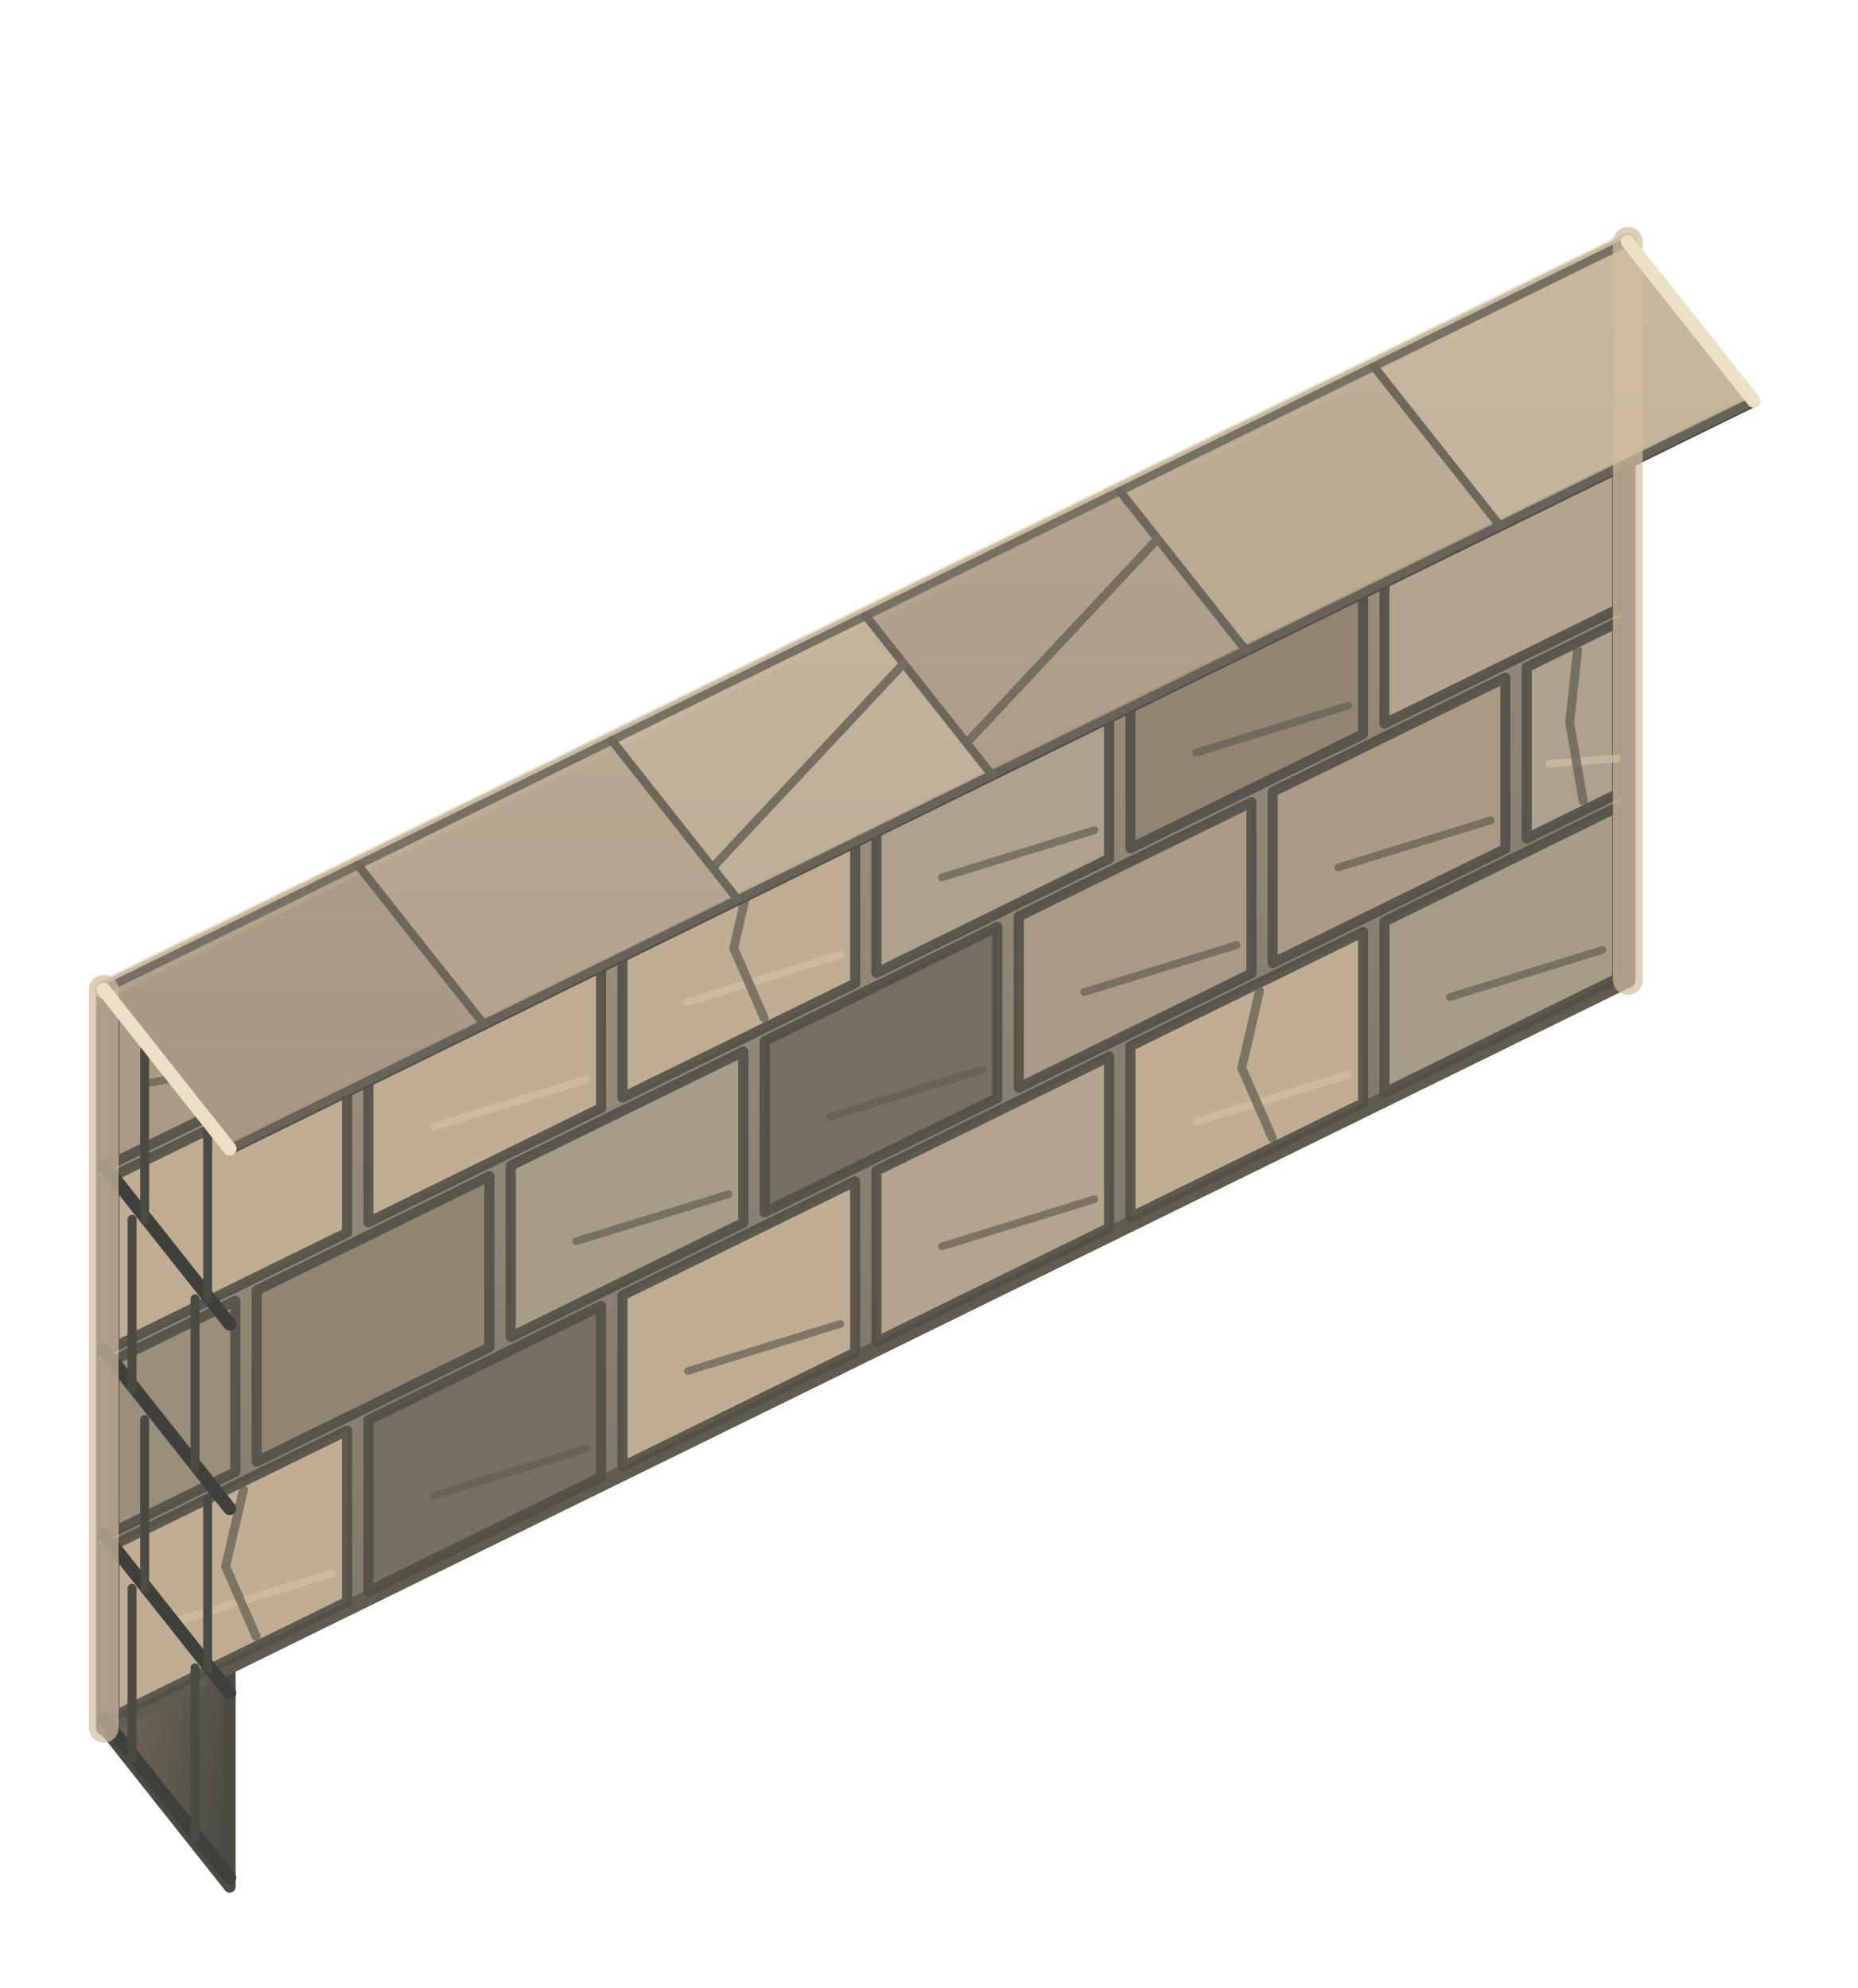
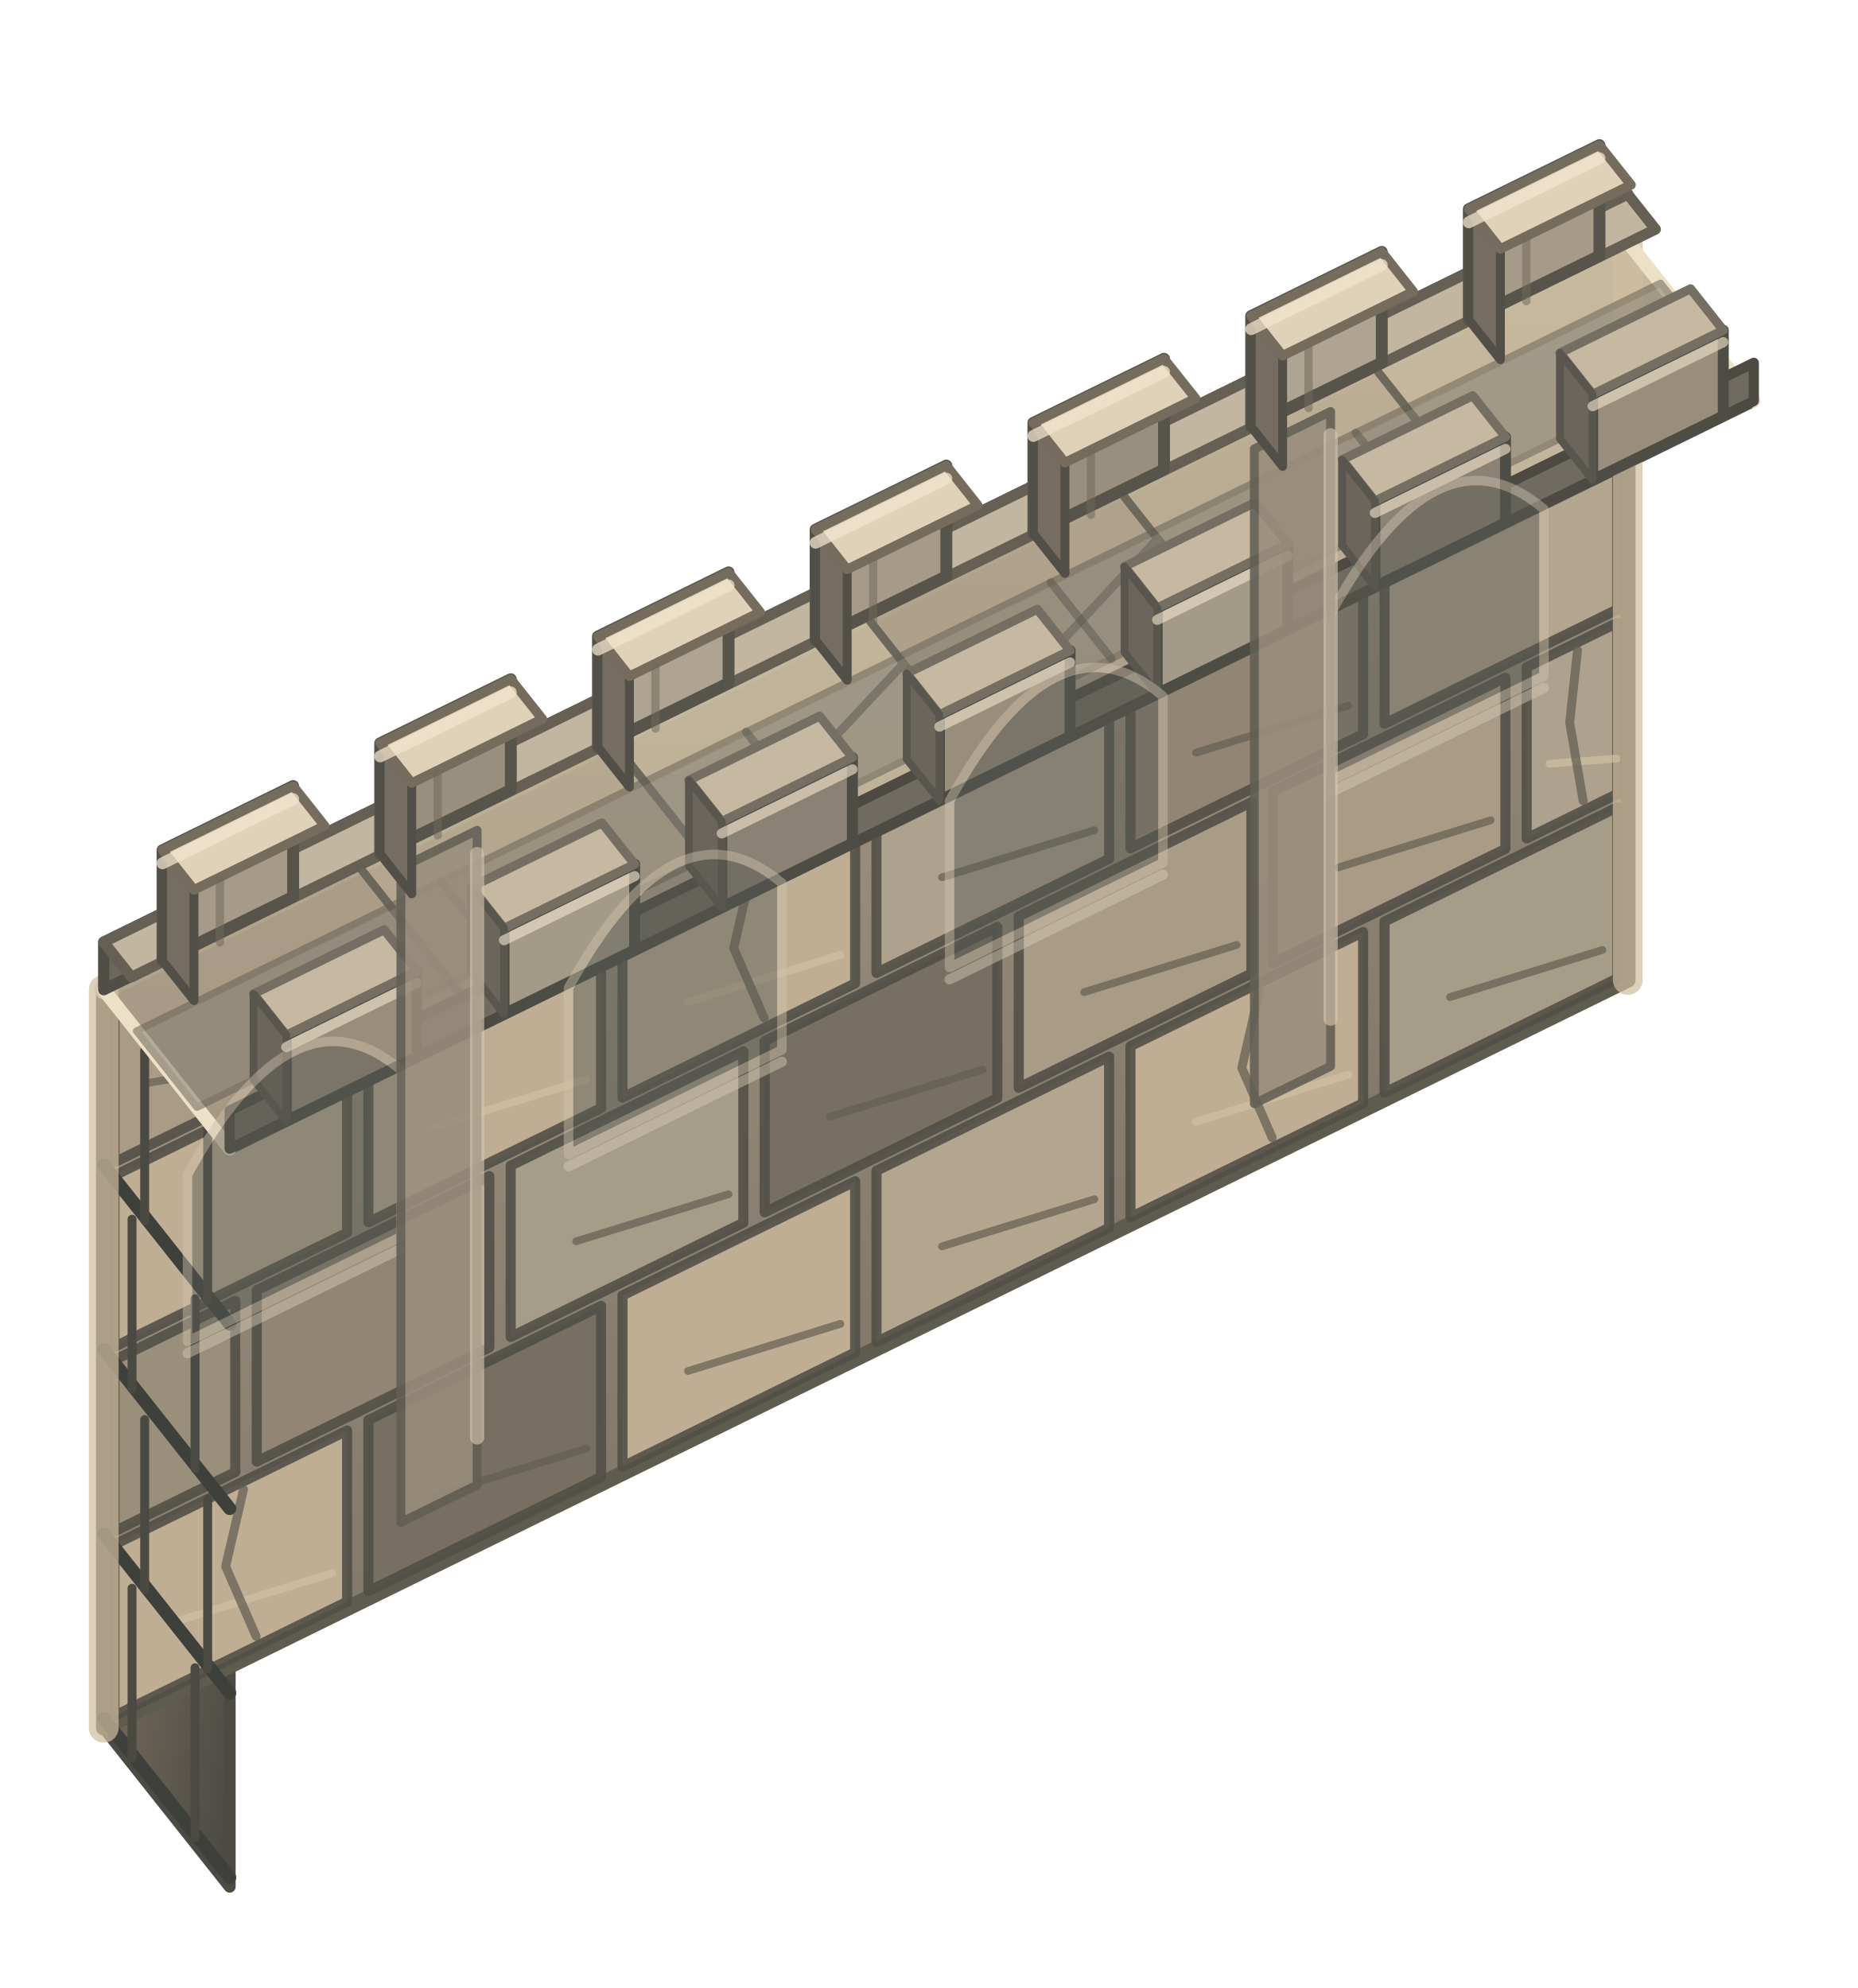
<svg xmlns="http://www.w3.org/2000/svg" width="156" height="167" viewBox="114 167 156 167" shape-rendering="geometricPrecision">
  <defs>
    <linearGradient id="side" x1="0" y1="0" x2="1" y2="1">
      <stop stop-color="#8c7f6b" />
      <stop offset=".6" stop-color="#665e53" />
      <stop offset="1" stop-color="#484943" />
    </linearGradient>
    <linearGradient id="front" x1="0" y1="0" x2=".5" y2="1">
      <stop stop-color="#b5a996" />
      <stop offset=".52" stop-color="#988c7b" />
      <stop offset="1" stop-color="#726c61" />
    </linearGradient>
    <linearGradient id="roof" x1="0" y1="0" x2="0" y2="1">
      <stop stop-color="#ddd0b6" />
      <stop offset=".5" stop-color="#b6a992" />
      <stop offset="1" stop-color="#797367" />
    </linearGradient>
  </defs>
  <g stroke-linejoin="round" stroke-linecap="round">
    <polygon points="122.71,312.14 133.29,325.49 133.29,263.49 122.71,250.14" fill="url(#side)" stroke="#4c4a42" stroke-width="1" />
    <polygon points="250.71,249.32 122.71,312.14 122.71,250.14 250.71,187.32" fill="url(#front)" stroke="#5e5b4f" stroke-width="1.3" />
    <polygon points="249.82,249.2 230.28,258.79 230.28,244.41 249.82,234.82" fill="#a69d89" stroke="#514f47" stroke-opacity=".88" stroke-width="0.85" />
    <polyline points="248.58,246.8 235.78,250.76" fill="none" stroke="#645e51" stroke-width="0.65" stroke-linecap="round" stroke-linejoin="round" opacity=".7" />
    <polygon points="228.48,259.67 208.94,269.26 208.94,254.88 228.48,245.29" fill="#c0ae94" stroke="#514f47" stroke-opacity=".88" stroke-width="0.85" />
    <polyline points="227.25,257.27 214.45,261.23" fill="none" stroke="#d0bfa1" stroke-width="0.65" stroke-linecap="round" stroke-linejoin="round" opacity=".7" />
    <polyline points="220.85,262.58 218.29,256.71 219.78,250.24" fill="none" stroke="#615d50" stroke-width="0.75" stroke-linecap="round" stroke-linejoin="round" opacity=".72" />
    <polygon points="207.15,270.14 187.61,279.73 187.61,265.35 207.15,255.76" fill="#b4a58e" stroke="#514f47" stroke-opacity=".88" stroke-width="0.85" />
    <polyline points="205.91,267.74 193.11,271.7" fill="none" stroke="#645e51" stroke-width="0.65" stroke-linecap="round" stroke-linejoin="round" opacity=".7" />
    <polygon points="185.82,280.61 166.28,290.2 166.28,275.82 185.82,266.23" fill="#c0ae94" stroke="#514f47" stroke-opacity=".88" stroke-width="0.85" />
    <polyline points="184.58,278.21 171.78,282.17" fill="none" stroke="#645e51" stroke-width="0.65" stroke-linecap="round" stroke-linejoin="round" opacity=".7" />
    <polygon points="164.48,291.08 144.94,300.67 144.94,286.29 164.48,276.7" fill="#776f61" stroke="#514f47" stroke-opacity=".88" stroke-width="0.85" />
    <polyline points="163.25,288.68 150.45,292.64" fill="none" stroke="#645e51" stroke-width="0.65" stroke-linecap="round" stroke-linejoin="round" opacity=".7" />
    <polygon points="143.15,301.55 123.61,311.14 123.61,296.75 143.15,287.17" fill="#c0ae94" stroke="#514f47" stroke-opacity=".88" stroke-width="0.85" />
    <polyline points="141.91,299.15 129.11,303.11" fill="none" stroke="#d0bfa1" stroke-width="0.65" stroke-linecap="round" stroke-linejoin="round" opacity=".7" />
    <polyline points="135.51,304.46 132.95,298.59 134.45,292.12" fill="none" stroke="#615d50" stroke-width="0.75" stroke-linecap="round" stroke-linejoin="round" opacity=".72" />
    <polygon points="249.82,233.7 242.22,237.43 242.22,223.05 249.82,219.32" fill="#aea28f" stroke="#514f47" stroke-opacity=".88" stroke-width="0.85" />
    <polyline points="249.77,230.72 244.14,231.16" fill="none" stroke="#d0bfa1" stroke-width="0.65" stroke-linecap="round" stroke-linejoin="round" opacity=".7" />
    <polyline points="246.96,234.27 245.83,227.69 246.49,221.63" fill="none" stroke="#615d50" stroke-width="0.75" stroke-linecap="round" stroke-linejoin="round" opacity=".72" />
    <polygon points="240.43,238.31 220.89,247.9 220.89,233.51 240.43,223.93" fill="#a99b86" stroke="#514f47" stroke-opacity=".88" stroke-width="0.85" />
    <polyline points="239.19,235.91 226.39,239.87" fill="none" stroke="#645e51" stroke-width="0.65" stroke-linecap="round" stroke-linejoin="round" opacity=".7" />
    <polygon points="219.1,248.78 199.56,258.37 199.56,243.98 219.1,234.39" fill="#a99b86" stroke="#514f47" stroke-opacity=".88" stroke-width="0.85" />
    <polyline points="217.86,246.38 205.06,250.34" fill="none" stroke="#645e51" stroke-width="0.65" stroke-linecap="round" stroke-linejoin="round" opacity=".7" />
    <polygon points="197.76,259.25 178.22,268.84 178.22,254.45 197.76,244.86" fill="#776f61" stroke="#514f47" stroke-opacity=".88" stroke-width="0.85" />
    <polyline points="196.53,256.85 183.73,260.8" fill="none" stroke="#645e51" stroke-width="0.65" stroke-linecap="round" stroke-linejoin="round" opacity=".7" />
    <polygon points="176.43,269.72 156.89,279.31 156.89,264.92 176.43,255.33" fill="#a69d89" stroke="#514f47" stroke-opacity=".88" stroke-width="0.85" />
    <polyline points="175.19,267.32 162.39,271.27" fill="none" stroke="#645e51" stroke-width="0.65" stroke-linecap="round" stroke-linejoin="round" opacity=".7" />
    <polygon points="155.1,280.19 135.56,289.78 135.56,275.39 155.1,265.8" fill="#928574" stroke="#514f47" stroke-opacity=".88" stroke-width="0.85" />
    <polygon points="133.76,290.66 123.61,295.64 123.61,281.25 133.76,276.27" fill="#998f7a" stroke="#514f47" stroke-opacity=".88" stroke-width="0.85" />
    <polygon points="249.82,218.2 230.28,227.79 230.28,213.41 249.82,203.82" fill="#b4a58e" stroke="#514f47" stroke-opacity=".88" stroke-width="0.85" />
    <polygon points="228.48,228.67 208.94,238.26 208.94,223.88 228.48,214.29" fill="#928574" stroke="#514f47" stroke-opacity=".88" stroke-width="0.85" />
    <polyline points="227.25,226.27 214.45,230.23" fill="none" stroke="#645e51" stroke-width="0.65" stroke-linecap="round" stroke-linejoin="round" opacity=".7" />
    <polygon points="207.15,239.14 187.61,248.73 187.61,234.35 207.15,224.76" fill="#aea28f" stroke="#514f47" stroke-opacity=".88" stroke-width="0.85" />
    <polyline points="205.91,236.74 193.11,240.7" fill="none" stroke="#645e51" stroke-width="0.65" stroke-linecap="round" stroke-linejoin="round" opacity=".7" />
    <polygon points="185.82,249.61 166.28,259.2 166.28,244.82 185.82,235.23" fill="#c0ae94" stroke="#514f47" stroke-opacity=".88" stroke-width="0.85" />
    <polyline points="184.58,247.21 171.78,251.17" fill="none" stroke="#d0bfa1" stroke-width="0.65" stroke-linecap="round" stroke-linejoin="round" opacity=".7" />
    <polyline points="178.18,252.52 175.62,246.65 177.11,240.18" fill="none" stroke="#615d50" stroke-width="0.75" stroke-linecap="round" stroke-linejoin="round" opacity=".72" />
    <polygon points="164.48,260.08 144.94,269.67 144.94,255.29 164.48,245.7" fill="#c0ae94" stroke="#514f47" stroke-opacity=".88" stroke-width="0.85" />
    <polyline points="163.25,257.68 150.45,261.64" fill="none" stroke="#d0bfa1" stroke-width="0.65" stroke-linecap="round" stroke-linejoin="round" opacity=".7" />
    <polygon points="143.15,270.55 123.61,280.14 123.61,265.75 143.15,256.17" fill="#c0ae94" stroke="#514f47" stroke-opacity=".88" stroke-width="0.85" />
    <polygon points="249.82,202.7 242.22,206.43 242.22,192.05 249.82,188.32" fill="#928574" stroke="#514f47" stroke-opacity=".88" stroke-width="0.85" />
    <polygon points="240.43,207.31 220.89,216.9 220.89,202.51 240.43,192.93" fill="#aea28f" stroke="#514f47" stroke-opacity=".88" stroke-width="0.85" />
    <polyline points="239.19,204.91 226.39,208.87" fill="none" stroke="#d0bfa1" stroke-width="0.65" stroke-linecap="round" stroke-linejoin="round" opacity=".7" />
    <polyline points="232.79,210.22 230.23,204.35 231.73,197.88" fill="none" stroke="#615d50" stroke-width="0.75" stroke-linecap="round" stroke-linejoin="round" opacity=".72" />
    <polygon points="219.1,217.78 199.56,227.37 199.56,212.98 219.1,203.39" fill="#a99b86" stroke="#514f47" stroke-opacity=".88" stroke-width="0.85" />
    <polyline points="217.86,215.38 205.06,219.34" fill="none" stroke="#d0bfa1" stroke-width="0.65" stroke-linecap="round" stroke-linejoin="round" opacity=".7" />
    <polyline points="211.46,220.69 208.9,214.82 210.39,208.35" fill="none" stroke="#615d50" stroke-width="0.75" stroke-linecap="round" stroke-linejoin="round" opacity=".72" />
    <polygon points="197.76,228.25 178.22,237.84 178.22,223.45 197.76,213.86" fill="#b4a58e" stroke="#514f47" stroke-opacity=".88" stroke-width="0.85" />
    <polyline points="196.53,225.85 183.73,229.8" fill="none" stroke="#d0bfa1" stroke-width="0.65" stroke-linecap="round" stroke-linejoin="round" opacity=".7" />
    <polyline points="190.13,231.16 187.57,225.29 189.06,218.82" fill="none" stroke="#615d50" stroke-width="0.75" stroke-linecap="round" stroke-linejoin="round" opacity=".72" />
    <polygon points="176.43,238.72 156.89,248.31 156.89,233.92 176.43,224.33" fill="#a99b86" stroke="#514f47" stroke-opacity=".88" stroke-width="0.85" />
    <polyline points="175.19,236.32 162.39,240.27" fill="none" stroke="#d0bfa1" stroke-width="0.65" stroke-linecap="round" stroke-linejoin="round" opacity=".7" />
    <polygon points="155.1,249.19 135.56,258.78 135.56,244.39 155.1,234.8" fill="#928574" stroke="#514f47" stroke-opacity=".88" stroke-width="0.85" />
    <polygon points="133.76,259.66 123.61,264.64 123.61,250.25 133.76,245.27" fill="#a99b86" stroke="#514f47" stroke-opacity=".88" stroke-width="0.85" />
    <polyline points="133.47,256.8 126.3,257.99" fill="none" stroke="#645e51" stroke-width="0.65" stroke-linecap="round" stroke-linejoin="round" opacity=".7" />
    <polyline points="122.71,311.36 133.29,324.72" fill="none" stroke="#3e403c" stroke-width="1.1" stroke-linecap="round" stroke-linejoin="round" />
    <polyline points="125.09,314.68 125.09,300.42" fill="none" stroke="#4a4942" stroke-width="0.75" stroke-linecap="round" stroke-linejoin="round" />
    <polyline points="130.38,321.36 130.38,307.1" fill="none" stroke="#4a4942" stroke-width="0.75" stroke-linecap="round" stroke-linejoin="round" />
    <polyline points="122.71,295.86 133.29,309.22" fill="none" stroke="#3e403c" stroke-width="1.1" stroke-linecap="round" stroke-linejoin="round" />
    <polyline points="126.15,300.51 126.15,286.25" fill="none" stroke="#4a4942" stroke-width="0.75" stroke-linecap="round" stroke-linejoin="round" />
    <polyline points="131.44,307.19 131.44,292.93" fill="none" stroke="#4a4942" stroke-width="0.75" stroke-linecap="round" stroke-linejoin="round" />
    <polyline points="122.71,280.36 133.29,293.72" fill="none" stroke="#3e403c" stroke-width="1.1" stroke-linecap="round" stroke-linejoin="round" />
    <polyline points="125.09,283.68 125.09,269.42" fill="none" stroke="#4a4942" stroke-width="0.75" stroke-linecap="round" stroke-linejoin="round" />
    <polyline points="130.38,290.36 130.38,276.1" fill="none" stroke="#4a4942" stroke-width="0.75" stroke-linecap="round" stroke-linejoin="round" />
    <polyline points="122.71,264.86 133.29,278.22" fill="none" stroke="#3e403c" stroke-width="1.1" stroke-linecap="round" stroke-linejoin="round" />
    <polyline points="126.15,269.51 126.15,255.25" fill="none" stroke="#4a4942" stroke-width="0.75" stroke-linecap="round" stroke-linejoin="round" />
    <polyline points="131.44,276.19 131.44,261.93" fill="none" stroke="#4a4942" stroke-width="0.75" stroke-linecap="round" stroke-linejoin="round" />
    <polygon points="250.71,187.32 122.71,250.14 133.29,263.49 261.29,200.68" fill="url(#roof)" stroke="#504f47" stroke-width="1" />
    <polyline points="250.71,187.32 122.71,250.14" fill="none" stroke="#e2d3b6" stroke-width="1.6" stroke-linecap="round" stroke-linejoin="round" opacity=".8" />
    <polygon points="250.71,187.32 229.38,197.79 239.95,211.15 261.29,200.68" fill="#c3b59b" stroke="#6b665a" stroke-width=".7" opacity=".86" />
    <polygon points="229.38,197.79 208.05,208.26 218.62,221.62 239.95,211.15" fill="#b8a991" stroke="#6b665a" stroke-width=".7" opacity=".86" />
    <polygon points="208.05,208.26 186.71,218.73 197.29,232.09 218.62,221.62" fill="#ad9e89" stroke="#6b665a" stroke-width=".7" opacity=".86" />
    <polyline points="211.22,212.27 195.17,229.42" fill="none" stroke="#766e61" stroke-width="0.72" stroke-linecap="round" stroke-linejoin="round" />
    <polygon points="186.71,218.73 165.38,229.2 175.95,242.56 197.29,232.09" fill="#c3b59b" stroke="#6b665a" stroke-width=".7" opacity=".86" />
    <polyline points="189.89,222.74 173.84,239.88" fill="none" stroke="#766e61" stroke-width="0.72" stroke-linecap="round" stroke-linejoin="round" />
    <polygon points="165.38,229.2 144.05,239.67 154.62,253.03 175.95,242.56" fill="#b8a991" stroke="#6b665a" stroke-width=".7" opacity=".86" />
    <polygon points="144.05,239.67 122.71,250.14 133.29,263.49 154.62,253.03" fill="#ad9e89" stroke="#6b665a" stroke-width=".7" opacity=".86" />
    <polyline points="250.71,249.32 250.71,187.32" fill="none" stroke="#d0bea0" stroke-width="2.5" stroke-linecap="round" stroke-linejoin="round" opacity=".7" />
    <polyline points="250.71,187.32 261.29,200.68" fill="none" stroke="#ece0c6" stroke-width="1.15" stroke-linecap="round" stroke-linejoin="round" />
    <polyline points="122.71,312.14 122.71,250.14" fill="none" stroke="#d0bea0" stroke-width="2.5" stroke-linecap="round" stroke-linejoin="round" opacity=".7" />
    <polyline points="122.71,250.14 133.29,263.49" fill="none" stroke="#ece0c6" stroke-width="1.15" stroke-linecap="round" stroke-linejoin="round" />
  </g>
+   <g id="stone-crenellations-v1" stroke-linejoin="round" stroke-linecap="round">
+     <polygon points="253.46,190.79 125.46,253.61 130.54,260.02 258.54,197.21" fill="#817d72" stroke="#635e53" stroke-width=".60" opacity=".52" />
+     <path d="M227.86,203.36 L232.94,209.77" stroke="#55534d" stroke-width=".70" opacity="0.48" fill="none" />
+     <path d="M202.26,215.92 L207.34,222.33" stroke="#55534d" stroke-width=".70" opacity="0.48" fill="none" />
+     <path d="M176.66,228.48 L181.74,234.89" stroke="#55534d" stroke-width=".70" opacity="0.48" fill="none" />
+     <path d="M151.06,241.05 L156.14,247.46" stroke="#55534d" stroke-width=".70" opacity="0.48" fill="none" />
+     <polygon points="261.29,200.68 133.29,263.49 133.29,260.29 261.29,197.48" fill="#706b60" stroke="#4c4a43" stroke-width=".86" />
+     <polygon points="258.73,201.94 247.76,207.32 247.76,200.12 258.73,194.74" fill="#998d7c" stroke="#4d4d46" stroke-width=".92" />
+     <polygon points="258.73,194.74 247.76,200.12 245.01,196.65 255.98,191.26" fill="#c7b9a1" stroke="#756e62" stroke-width=".76" />
+     <polygon points="247.76,207.32 245.01,203.85 245.01,196.65 247.76,200.12" fill="#6b655b" stroke="#58564e" stroke-width=".65" />
+     <path d="M258.73,195.74 L247.76,201.12" stroke="#eee0c8" stroke-width=".85" opacity="0.64" fill="none" />
+     <polygon points="240.44,210.91 229.47,216.29 229.47,209.09 240.44,203.71" fill="#8a8275" stroke="#4d4d46" stroke-width=".92" />
+     <polygon points="240.44,203.71 229.47,209.09 226.72,205.62 237.69,200.24" fill="#c7b9a1" stroke="#756e62" stroke-width=".76" />
+     <polygon points="229.47,216.29 226.72,212.82 226.72,205.62 229.47,209.09" fill="#6b655b" stroke="#58564e" stroke-width=".65" />
+     <path d="M240.44,204.71 L229.47,210.09" stroke="#eee0c8" stroke-width=".85" opacity="0.64" fill="none" />
+     <polygon points="222.16,219.88 211.19,225.27 211.19,218.07 222.16,212.68" fill="#a49a88" stroke="#4d4d46" stroke-width=".92" />
+     <polygon points="222.16,212.68 211.19,218.07 208.44,214.59 219.41,209.21" fill="#c7b9a1" stroke="#756e62" stroke-width=".76" />
+     <polygon points="211.19,225.27 208.44,221.79 208.44,214.59 211.19,218.07" fill="#6b655b" stroke="#58564e" stroke-width=".65" />
+     <path d="M222.16,213.68 L211.19,219.07" stroke="#eee0c8" stroke-width=".85" opacity="0.64" fill="none" />
+     <polygon points="203.87,228.85 192.90,234.24 192.90,227.04 203.87,221.65" fill="#998d7c" stroke="#4d4d46" stroke-width=".92" />
+     <polygon points="203.87,221.65 192.90,227.04 190.15,223.57 201.12,218.18" fill="#c7b9a1" stroke="#756e62" stroke-width=".76" />
+     <polygon points="192.90,234.24 190.15,230.77 190.15,223.57 192.90,227.04" fill="#6b655b" stroke="#58564e" stroke-width=".65" />
+     <path d="M203.87,222.65 L192.90,228.04" stroke="#eee0c8" stroke-width=".85" opacity="0.64" fill="none" />
+     <polygon points="185.59,237.83 174.62,243.21 174.62,236.01 185.59,230.63" fill="#8a8275" stroke="#4d4d46" stroke-width=".92" />
+     <polygon points="185.59,230.63 174.62,236.01 171.86,232.54 182.84,227.16" fill="#c7b9a1" stroke="#756e62" stroke-width=".76" />
+     <polygon points="174.62,243.21 171.86,239.74 171.86,232.54 174.62,236.01" fill="#6b655b" stroke="#58564e" stroke-width=".65" />
+     <path d="M185.59,231.63 L174.62,237.01" stroke="#eee0c8" stroke-width=".85" opacity="0.64" fill="none" />
+     <polygon points="167.30,246.80 156.33,252.18 156.33,244.98 167.30,239.60" fill="#a49a88" stroke="#4d4d46" stroke-width=".92" />
+     <polygon points="167.30,239.60 156.33,244.98 153.58,241.51 164.55,236.13" fill="#c7b9a1" stroke="#756e62" stroke-width=".76" />
+     <polygon points="156.33,252.18 153.58,248.71 153.58,241.51 156.33,244.98" fill="#6b655b" stroke="#58564e" stroke-width=".65" />
+     <path d="M167.30,240.60 L156.33,245.98" stroke="#eee0c8" stroke-width=".85" opacity="0.64" fill="none" />
+     <polygon points="149.02,255.77 138.04,261.16 138.04,253.96 149.02,248.57" fill="#998d7c" stroke="#4d4d46" stroke-width=".92" />
+     <polygon points="149.02,248.57 138.04,253.96 135.29,250.49 146.26,245.10" fill="#c7b9a1" stroke="#756e62" stroke-width=".76" />
+     <polygon points="138.04,261.16 135.29,257.69 135.29,250.49 138.04,253.96" fill="#6b655b" stroke="#58564e" stroke-width=".65" />
+     <path d="M149.02,249.57 L138.04,254.96" stroke="#eee0c8" stroke-width=".85" opacity="0.64" fill="none" />
+     <path d="M243.67,223.78 L243.67,209.78 Q234.71,202.17 225.75,218.57 L225.75,232.57 Z" fill="#575951" stroke="#cfc1aa" stroke-width=".8" opacity=".45" />
+     <path d="M243.67,224.78 L225.75,233.57" stroke="#d7cab7" stroke-width=".85" opacity="0.46" fill="none" />
+     <path d="M211.67,239.48 L211.67,225.48 Q202.71,217.88 193.75,234.27 L193.75,248.27 Z" fill="#575951" stroke="#cfc1aa" stroke-width=".8" opacity=".45" />
+     <path d="M211.67,240.48 L193.75,249.27" stroke="#d7cab7" stroke-width=".85" opacity="0.46" fill="none" />
+     <path d="M179.67,255.19 L179.67,241.19 Q170.71,233.58 161.75,249.98 L161.75,263.98 Z" fill="#575951" stroke="#cfc1aa" stroke-width=".8" opacity=".45" />
+     <path d="M179.67,256.19 L161.75,264.98" stroke="#d7cab7" stroke-width=".85" opacity="0.46" fill="none" />
+     <path d="M147.67,270.89 L147.67,256.89 Q138.71,249.29 129.75,265.68 L129.75,279.68 Z" fill="#575951" stroke="#cfc1aa" stroke-width=".8" opacity=".45" />
+     <path d="M147.67,271.89 L129.75,280.68" stroke="#d7cab7" stroke-width=".85" opacity="0.46" fill="none" />
+     <polygon points="225.75,201.57 219.35,204.71 219.35,259.71 225.75,256.57" fill="#998d7b" stroke="#625e54" stroke-width=".75" opacity=".88" />
+     <path d="M225.75,203.57 L225.75,252.57" stroke="#d5c6af" stroke-width="1.2" opacity="0.62" fill="none" />
+     <polygon points="154.07,236.75 147.67,239.89 147.67,294.89 154.07,291.75" fill="#998d7b" stroke="#625e54" stroke-width=".75" opacity=".88" />
+     <path d="M154.07,238.75 L154.07,287.75" stroke="#d5c6af" stroke-width="1.2" opacity="0.62" fill="none" />
+     <polygon points="250.71,187.32 122.71,250.14 122.71,246.14 250.71,183.32" fill="#6b675d" stroke="#504e47" stroke-width=".95" />
+     <polygon points="250.71,183.32 122.71,246.14 125.04,249.08 253.04,186.26" fill="#c3b6a0" stroke="#665f54" stroke-width=".9" />
+     <polygon points="248.33,188.49 237.36,193.87 237.36,184.57 248.33,179.19" fill="#a69b89" stroke="#57554b" stroke-width="1.0" />
+     <polygon points="237.36,193.87 240.01,197.21 240.01,187.91 237.36,184.57" fill="#756d61" stroke="#514f47" stroke-width=".75" />
+     <polygon points="248.33,179.19 237.36,184.57 240.01,187.91 250.98,182.53" fill="#e0d2b9" stroke="#766c5d" stroke-width=".8" />
+     <path d="M248.33,180.29 L237.36,185.67" stroke="#f1e4cd" stroke-width="1" opacity="0.74" fill="none" />
+     <path d="M242.19,192.30 L242.19,187.10" stroke="#6f675a" stroke-width=".70" opacity="0.52" fill="none" />
+     <polygon points="230.05,197.46 219.08,202.85 219.08,193.55 230.05,188.16" fill="#afa391" stroke="#57554b" stroke-width="1.0" />
+     <polygon points="219.08,202.85 221.72,206.18 221.72,196.88 219.08,193.55" fill="#756d61" stroke="#514f47" stroke-width=".75" />
+     <polygon points="230.05,188.16 219.08,193.55 221.72,196.88 232.69,191.50" fill="#e0d2b9" stroke="#766c5d" stroke-width=".8" />
+     <path d="M230.05,189.26 L219.08,194.65" stroke="#f1e4cd" stroke-width="1" opacity="0.74" fill="none" />
+     <path d="M223.90,201.28 L223.90,196.08" stroke="#6f675a" stroke-width=".70" opacity="0.52" fill="none" />
+     <polygon points="211.76,206.44 200.79,211.82 200.79,202.52 211.76,197.14" fill="#998f7e" stroke="#57554b" stroke-width="1.0" />
+     <polygon points="200.79,211.82 203.44,215.16 203.44,205.86 200.79,202.52" fill="#756d61" stroke="#514f47" stroke-width=".75" />
+     <polygon points="211.76,197.14 200.79,202.52 203.44,205.86 214.41,200.47" fill="#e0d2b9" stroke="#766c5d" stroke-width=".8" />
+     <path d="M211.76,198.24 L200.79,203.62" stroke="#f1e4cd" stroke-width="1" opacity="0.74" fill="none" />
+     <path d="M205.62,210.25 L205.62,205.05" stroke="#6f675a" stroke-width=".70" opacity="0.52" fill="none" />
+     <polygon points="193.48,215.41 182.50,220.79 182.50,211.49 193.48,206.11" fill="#a69b89" stroke="#57554b" stroke-width="1.0" />
+     <polygon points="182.50,220.79 185.15,224.13 185.15,214.83 182.50,211.49" fill="#756d61" stroke="#514f47" stroke-width=".75" />
+     <polygon points="193.48,206.11 182.50,211.49 185.15,214.83 196.12,209.45" fill="#e0d2b9" stroke="#766c5d" stroke-width=".8" />
+     <path d="M193.48,207.21 L182.50,212.59" stroke="#f1e4cd" stroke-width="1" opacity="0.74" fill="none" />
+     <path d="M187.33,219.22 L187.33,214.02" stroke="#6f675a" stroke-width=".70" opacity="0.52" fill="none" />
+     <polygon points="175.19,224.38 164.22,229.77 164.22,220.47 175.19,215.08" fill="#afa391" stroke="#57554b" stroke-width="1.0" />
+     <polygon points="164.22,229.77 166.86,233.11 166.86,223.81 164.22,220.47" fill="#756d61" stroke="#514f47" stroke-width=".75" />
+     <polygon points="175.19,215.08 164.22,220.47 166.86,223.81 177.84,218.42" fill="#e0d2b9" stroke="#766c5d" stroke-width=".8" />
+     <path d="M175.19,216.18 L164.22,221.57" stroke="#f1e4cd" stroke-width="1" opacity="0.74" fill="none" />
+     <path d="M169.05,228.20 L169.05,223.00" stroke="#6f675a" stroke-width=".70" opacity="0.52" fill="none" />
+     <polygon points="156.90,233.36 145.93,238.74 145.93,229.44 156.90,224.06" fill="#998f7e" stroke="#57554b" stroke-width="1.0" />
+     <polygon points="145.93,238.74 148.58,242.08 148.58,232.78 145.93,229.44" fill="#756d61" stroke="#514f47" stroke-width=".75" />
+     <polygon points="156.90,224.06 145.93,229.44 148.58,232.78 159.55,227.40" fill="#e0d2b9" stroke="#766c5d" stroke-width=".8" />
+     <path d="M156.90,225.16 L145.93,230.54" stroke="#f1e4cd" stroke-width="1" opacity="0.74" fill="none" />
+     <path d="M150.76,237.17 L150.76,231.97" stroke="#6f675a" stroke-width=".70" opacity="0.52" fill="none" />
+     <polygon points="138.62,242.33 127.65,247.72 127.65,238.42 138.62,233.03" fill="#a69b89" stroke="#57554b" stroke-width="1.0" />
+     <polygon points="127.65,247.72 130.29,251.05 130.29,241.75 127.65,238.42" fill="#756d61" stroke="#514f47" stroke-width=".75" />
+     <polygon points="138.62,233.03 127.65,238.42 130.29,241.75 141.26,236.37" fill="#e0d2b9" stroke="#766c5d" stroke-width=".8" />
+     <path d="M138.62,234.13 L127.65,239.52" stroke="#f1e4cd" stroke-width="1" opacity="0.74" fill="none" />
+     <path d="M132.47,246.15 L132.47,240.95" stroke="#6f675a" stroke-width=".70" opacity="0.52" fill="none" />
+   </g>
</svg>
